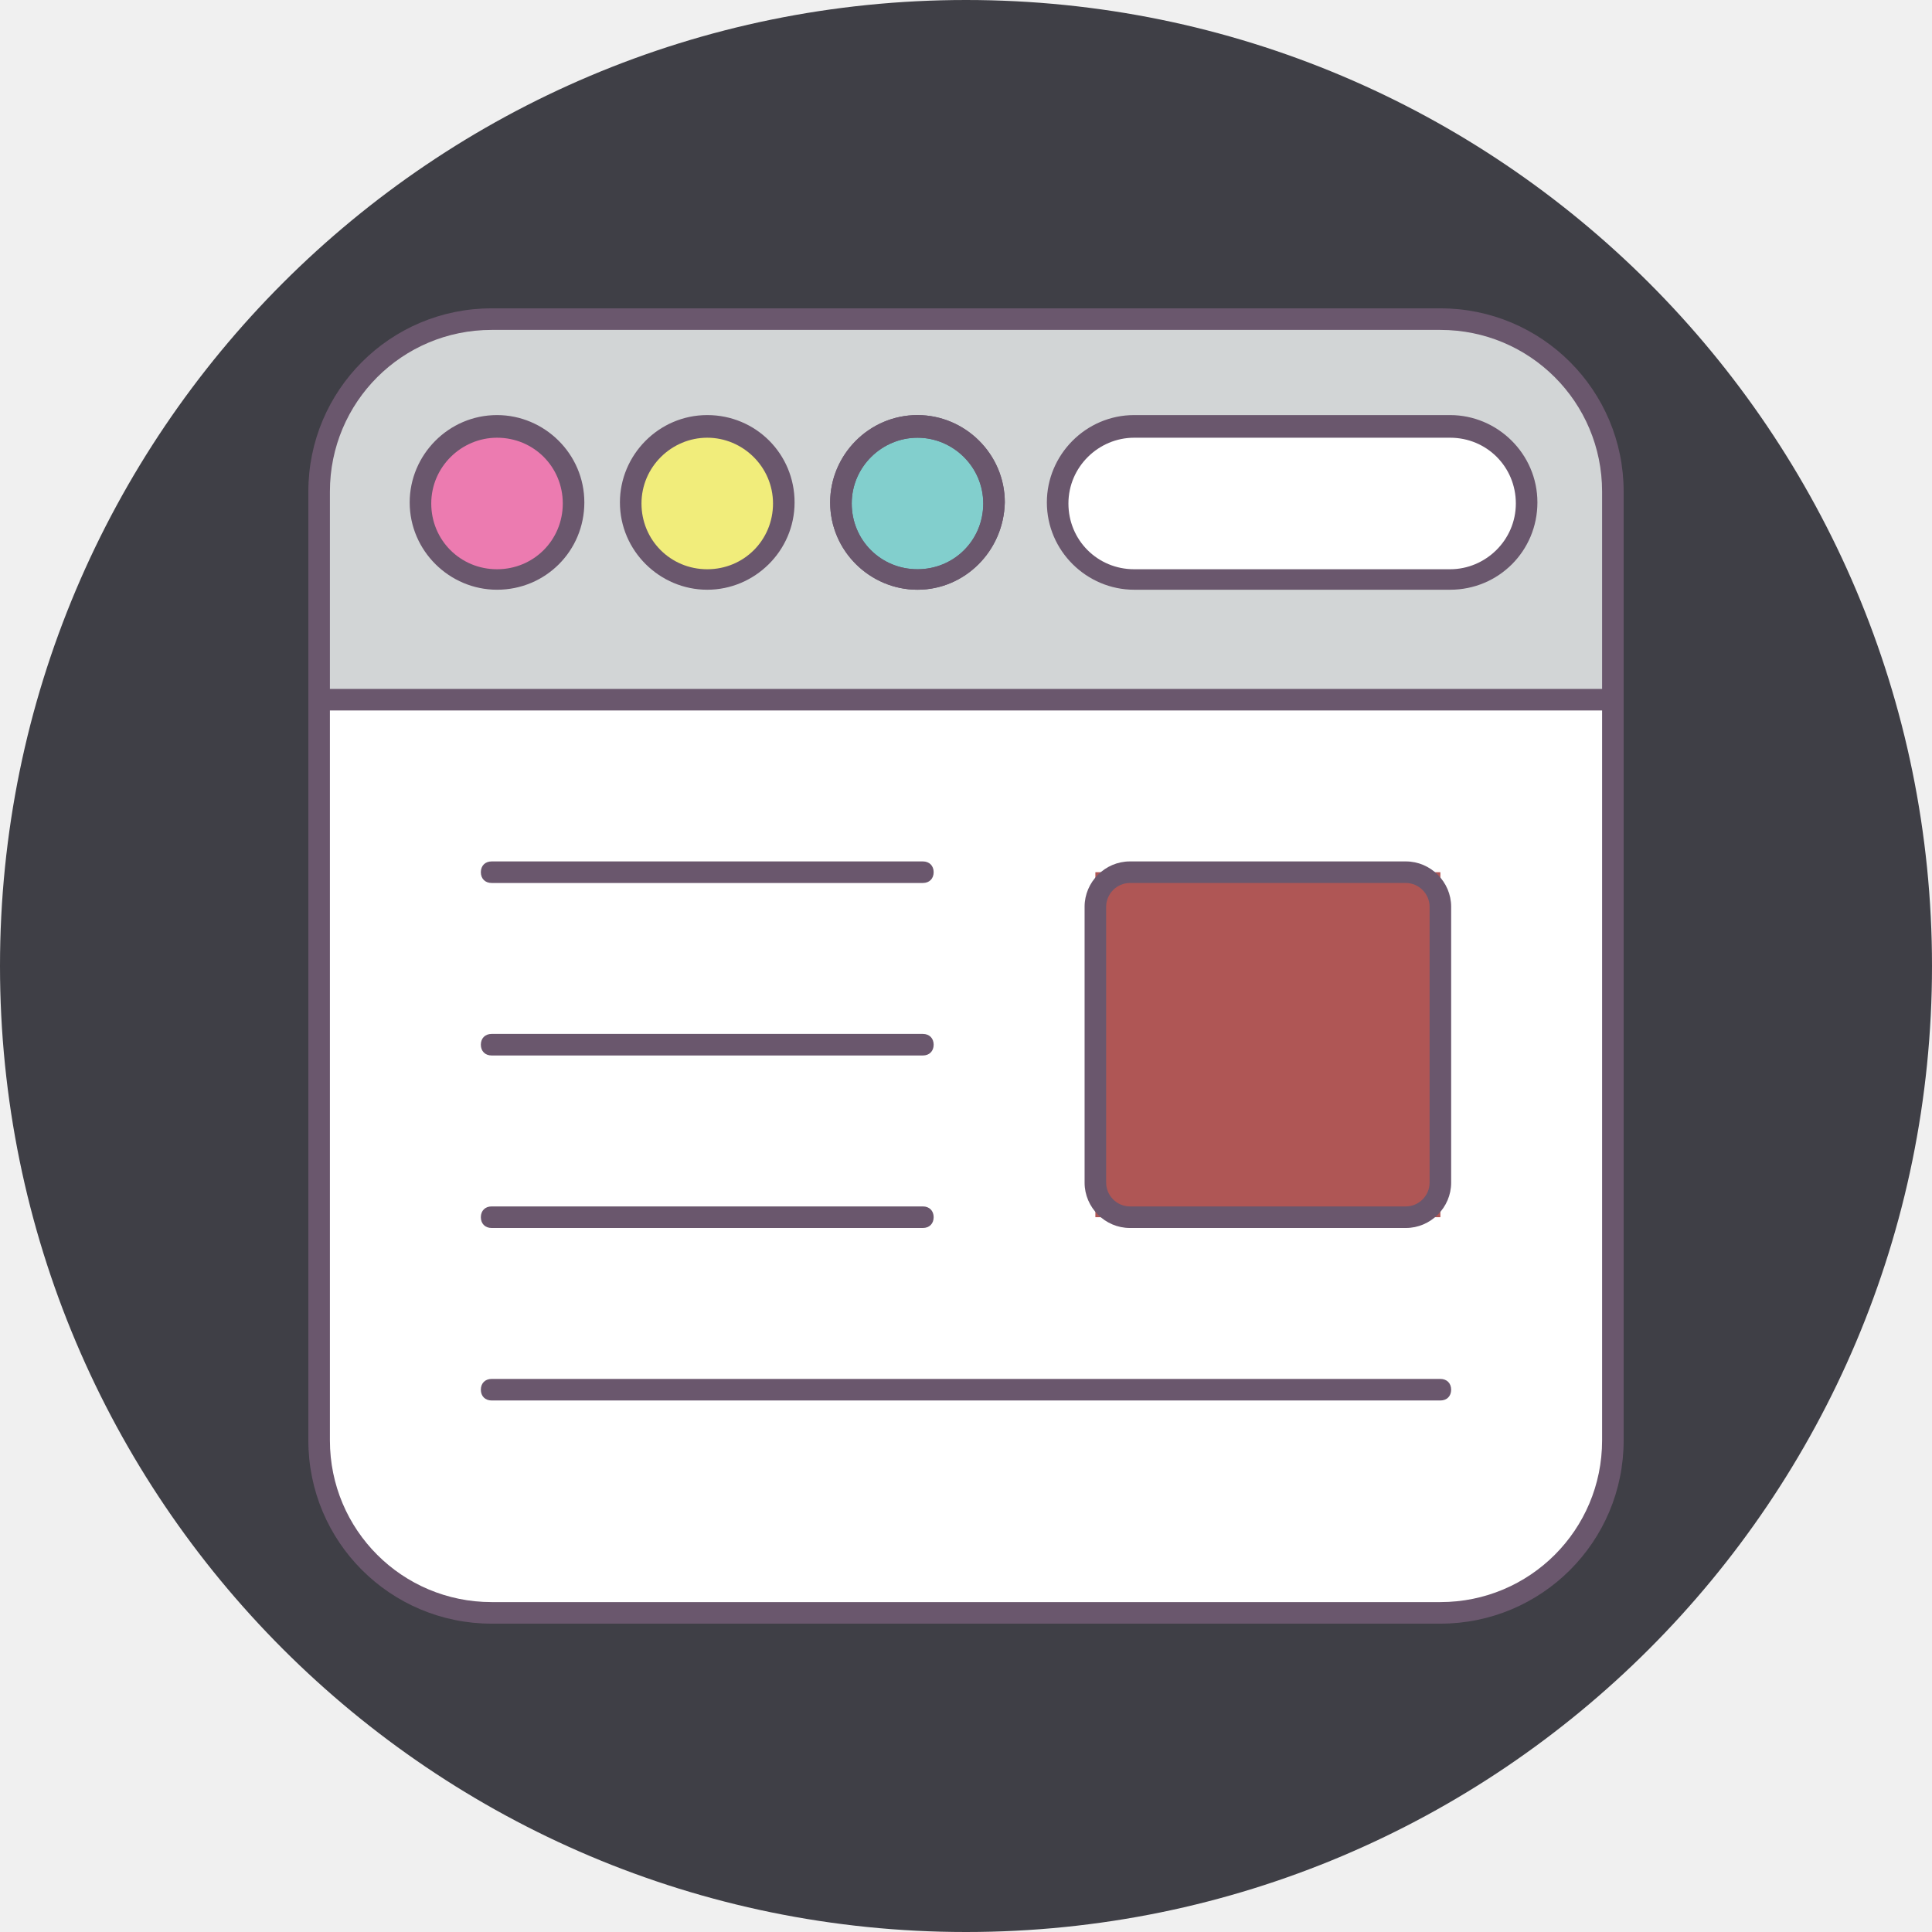
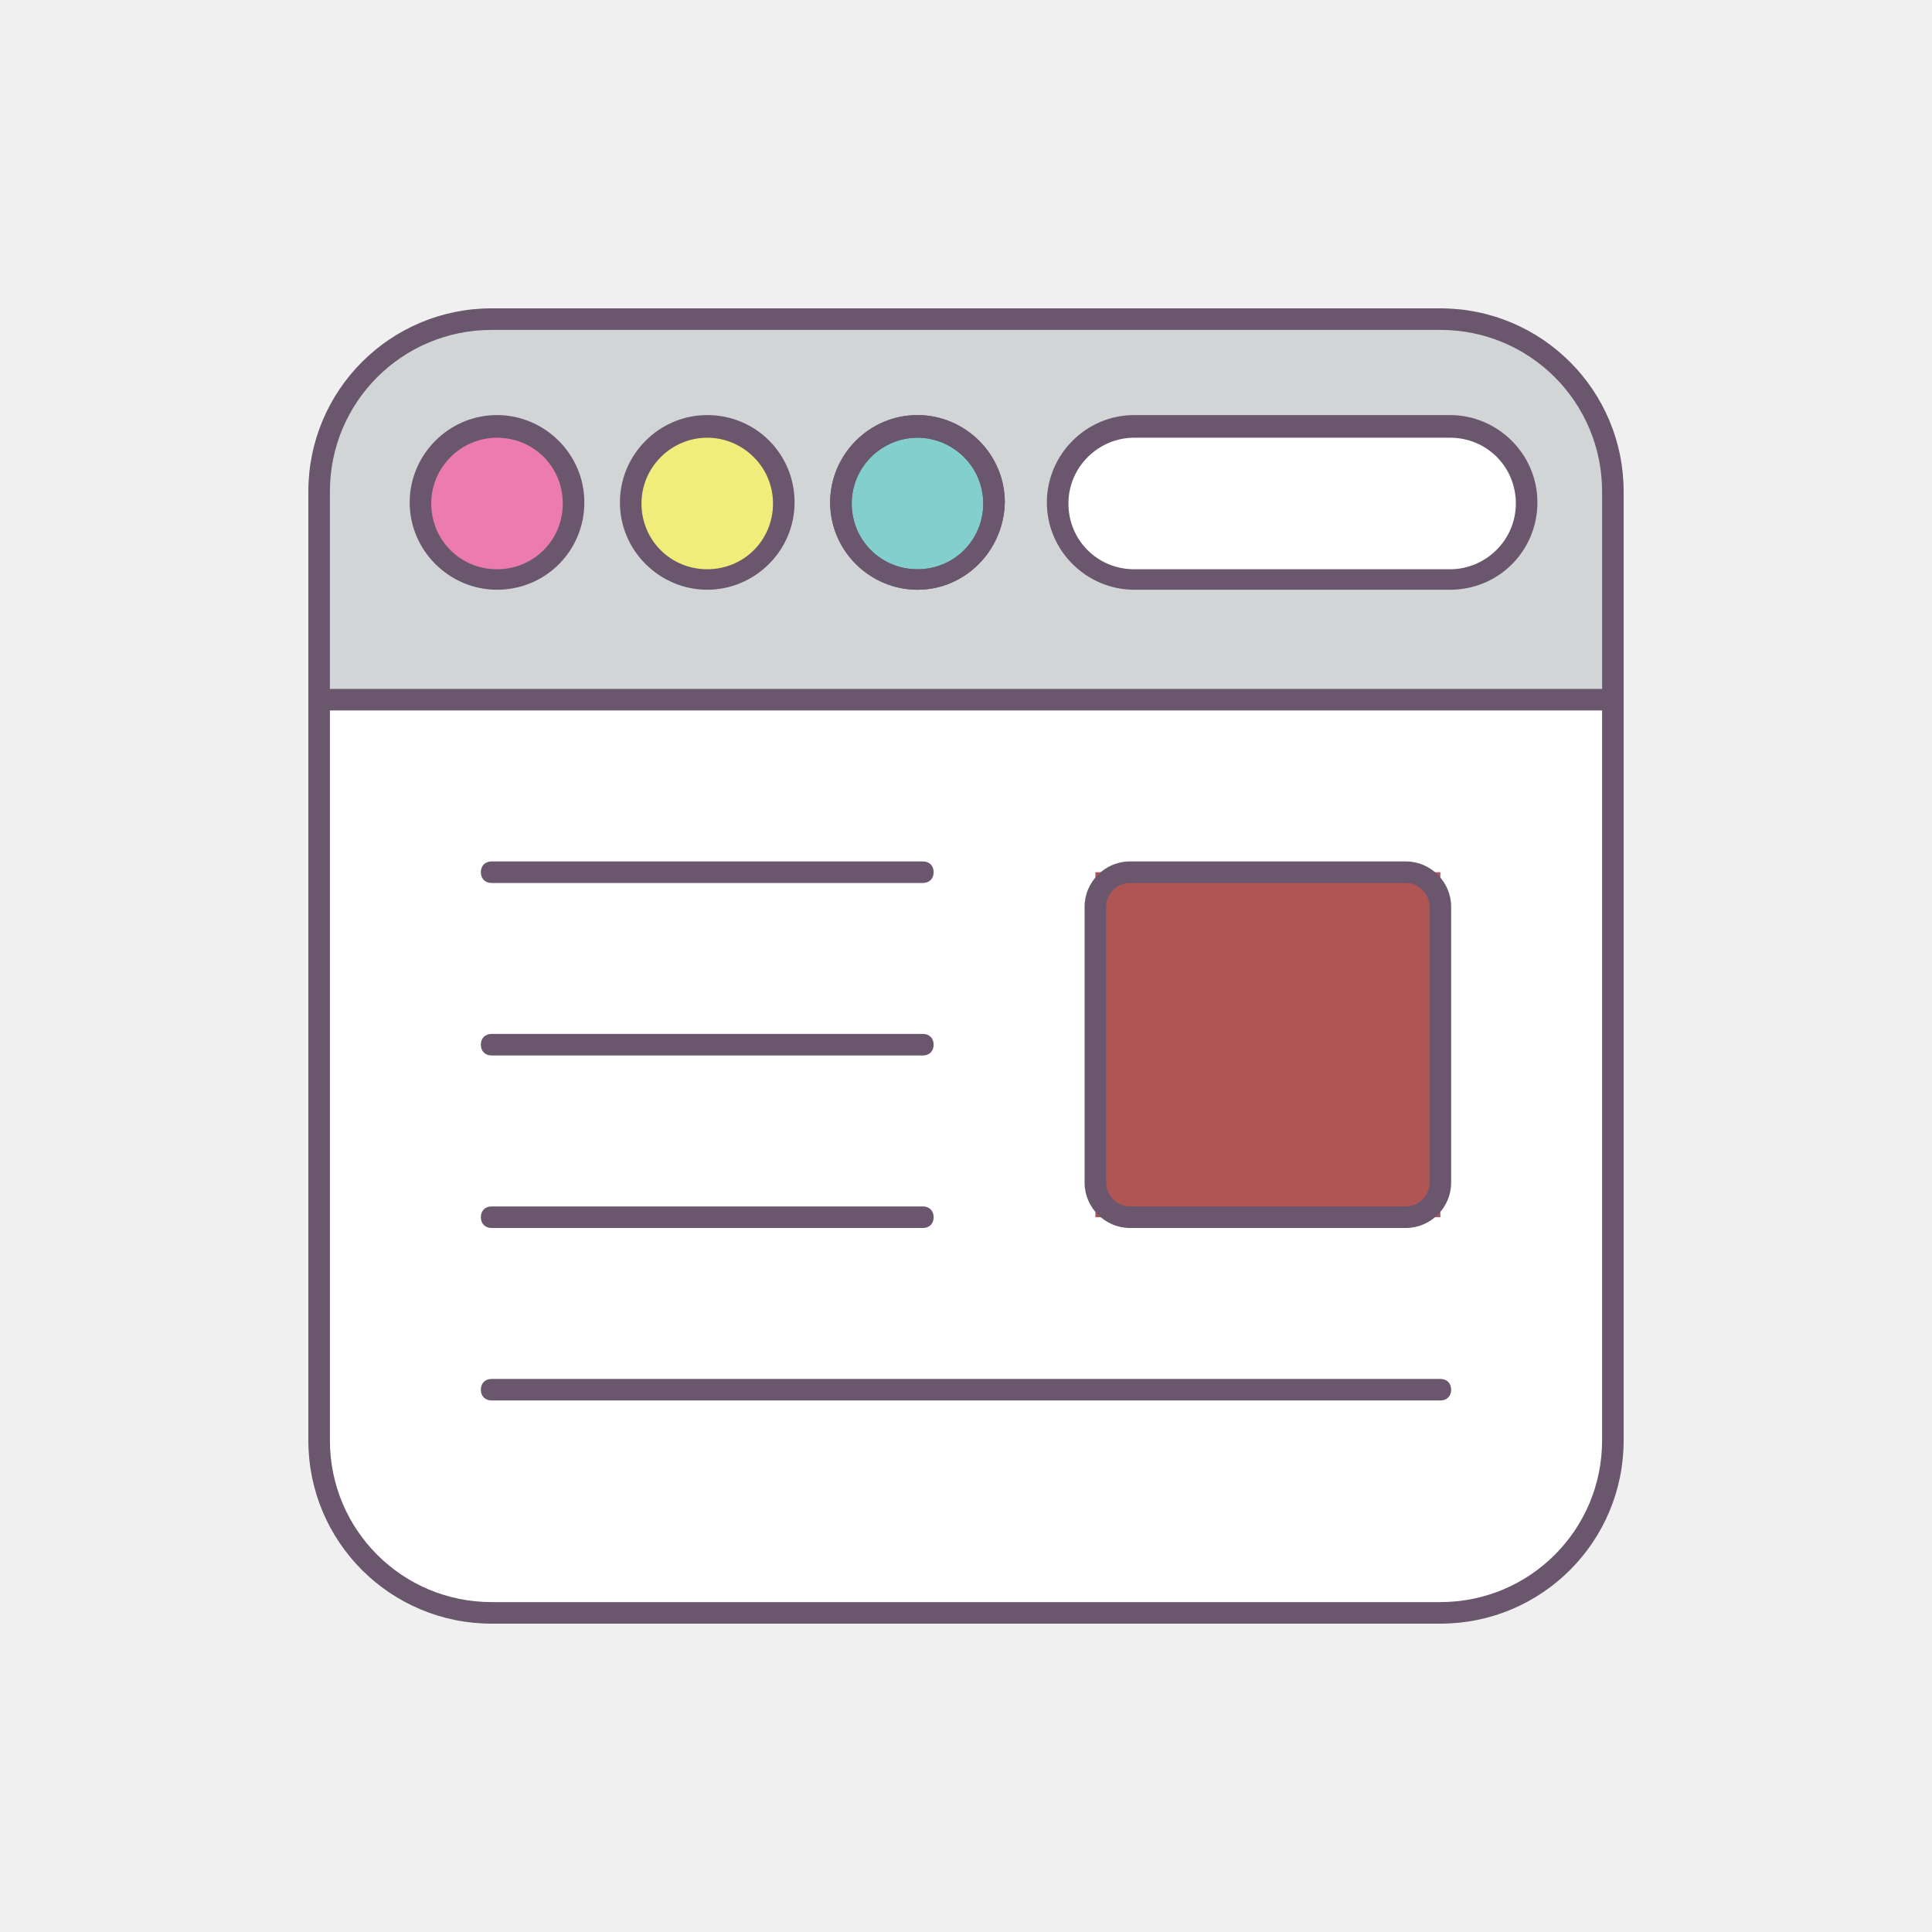
<svg xmlns="http://www.w3.org/2000/svg" width="256px" height="256px" viewBox="-204.8 -204.8 1433.60 1433.60" class="icon" version="1.1" fill="#000000" transform="rotate(0)matrix(1, 0, 0, 1, 0, 0)" stroke="#000000" stroke-width="0.01">
  <g id="SVGRepo_bgCarrier" stroke-width="0">
-     <rect x="-204.8" y="-204.8" width="1433.60" height="1433.60" rx="716.8" fill="#3f3f46" strokewidth="0" />
+     <rect x="-204.8" y="-204.8" width="1433.60" height="1433.60" rx="716.8" fill="transparent" strokewidth="0" />
  </g>
  <g id="SVGRepo_tracerCarrier" stroke-linecap="round" stroke-linejoin="round" />
  <g id="SVGRepo_iconCarrier">
    <path d="M864 992H160c-70.4 0-128-57.6-128-128V160c0-70.4 57.6-128 128-128h704c70.4 0 128 57.6 128 128v704c0 70.4-57.6 128-128 128z" fill="#FFFFFF" />
    <path d="M32 144.8v169.6h960V144.8c0-62.4-50.4-112.8-112.8-112.8H144.8C82.4 32 32 82.4 32 144.8z" fill="#D2D5D6" />
    <path d="M164 168.8m-56.8 0a56.8 56.8 0 1 0 113.6 0 56.8 56.8 0 1 0-113.6 0Z" fill="#EC7BB0" />
    <path d="M476 168.8m-56.8 0a56.8 56.8 0 1 0 113.6 0 56.8 56.8 0 1 0-113.6 0Z" fill="#82CFCD" />
    <path d="M476 232.8c-35.2 0-64.8-28.8-64.8-64.8 0-35.2 28.8-64.8 64.8-64.8 35.2 0 64.8 28.8 64.8 64.8-0.8 36-29.6 64.8-64.8 64.8z m0-112.8c-26.4 0-48.8 21.6-48.8 48.8s21.6 48.8 48.8 48.8 48.8-21.6 48.8-48.8-22.4-48.8-48.8-48.8z" fill="#6A576D" />
    <path d="M320 168.8m-56.8 0a56.8 56.8 0 1 0 113.6 0 56.8 56.8 0 1 0-113.6 0Z" fill="#F1ED7B" />
    <path d="M164 232.8c-35.2 0-64.8-28.8-64.8-64.8 0-35.2 28.8-64.8 64.8-64.8 35.2 0 64.8 28.8 64.8 64.8s-28.8 64.8-64.8 64.8z m0-112.8c-26.4 0-48.8 21.6-48.8 48.8s21.6 48.8 48.8 48.8 48.8-21.6 48.8-48.8-21.6-48.8-48.8-48.8zM476 232.8c-35.2 0-64.8-28.8-64.8-64.8 0-35.2 28.8-64.8 64.8-64.8 35.2 0 64.8 28.8 64.8 64.8-0.8 36-29.6 64.8-64.8 64.8z m0-112.8c-26.4 0-48.8 21.6-48.8 48.8s21.6 48.8 48.8 48.8 48.8-21.6 48.8-48.8-22.4-48.8-48.8-48.8zM320 232.8c-35.2 0-64.8-28.8-64.8-64.8 0-35.2 28.8-64.8 64.8-64.8s64.8 28.8 64.8 64.8-29.6 64.8-64.8 64.8zM320 120c-26.4 0-48.8 21.6-48.8 48.8s21.6 48.8 48.8 48.8 48.8-21.6 48.8-48.8S346.4 120 320 120zM32 306.4h960v16H32zM864 834.4H160c-4.8 0-8-3.2-8-8s3.2-8 8-8h704c4.8 0 8 3.2 8 8s-3.2 8-8 8zM480 450.4H160c-4.8 0-8-3.2-8-8s3.2-8 8-8h320c4.8 0 8 3.2 8 8s-3.2 8-8 8zM480 578.4H160c-4.8 0-8-3.2-8-8s3.2-8 8-8h320c4.8 0 8 3.2 8 8s-3.2 8-8 8zM480 706.4H160c-4.8 0-8-3.2-8-8s3.2-8 8-8h320c4.8 0 8 3.2 8 8s-3.2 8-8 8z" fill="#6A576D" />
    <path d="M864 1000H160c-75.2 0-136-60.8-136-136V160c0-75.2 60.8-136 136-136h704c75.2 0 136 60.8 136 136v704c0 75.2-60.8 136-136 136zM160 40C93.6 40 40 93.6 40 160v704c0 66.4 53.6 120 120 120h704c66.4 0 120-53.6 120-120V160c0-66.4-53.6-120-120-120H160z" fill="#6A576D" />
    <path d="M871.2 224.8H636.8c-31.2 0-56.8-25.6-56.8-56.8 0-31.2 25.6-56.8 56.8-56.8h234.4c31.2 0 56.8 25.6 56.8 56.8 0 32-25.6 56.8-56.8 56.8z" fill="#FFFFFF" />
    <path d="M871.2 232.8H636.8c-35.2 0-64.8-28.8-64.8-64.8 0-35.2 28.8-64.8 64.8-64.8h234.4c35.2 0 64.8 28.8 64.8 64.8s-28.8 64.8-64.8 64.8zM636.8 120c-26.4 0-48.8 21.6-48.8 48.8s21.6 48.8 48.8 48.8h234.4c26.4 0 48.8-21.6 48.8-48.8s-21.6-48.8-48.8-48.8H636.8z" fill="#6A576D" />
    <path d="M608 442.4h256v256H608z" fill="#AF5655" />
    <path d="M838.4 706.4H633.6c-18.4 0-33.6-15.2-33.6-33.6V468c0-18.4 15.2-33.6 33.6-33.6h204.8c18.4 0 33.6 15.2 33.6 33.6v204.8c0 18.4-15.2 33.6-33.6 33.6z m-204.8-256c-9.6 0-17.6 8-17.6 17.6v204.8c0 9.6 8 17.6 17.6 17.6h204.8c9.6 0 17.6-8 17.6-17.6V468c0-9.6-8-17.6-17.6-17.6H633.6z" fill="#6A576D" />
  </g>
</svg>
